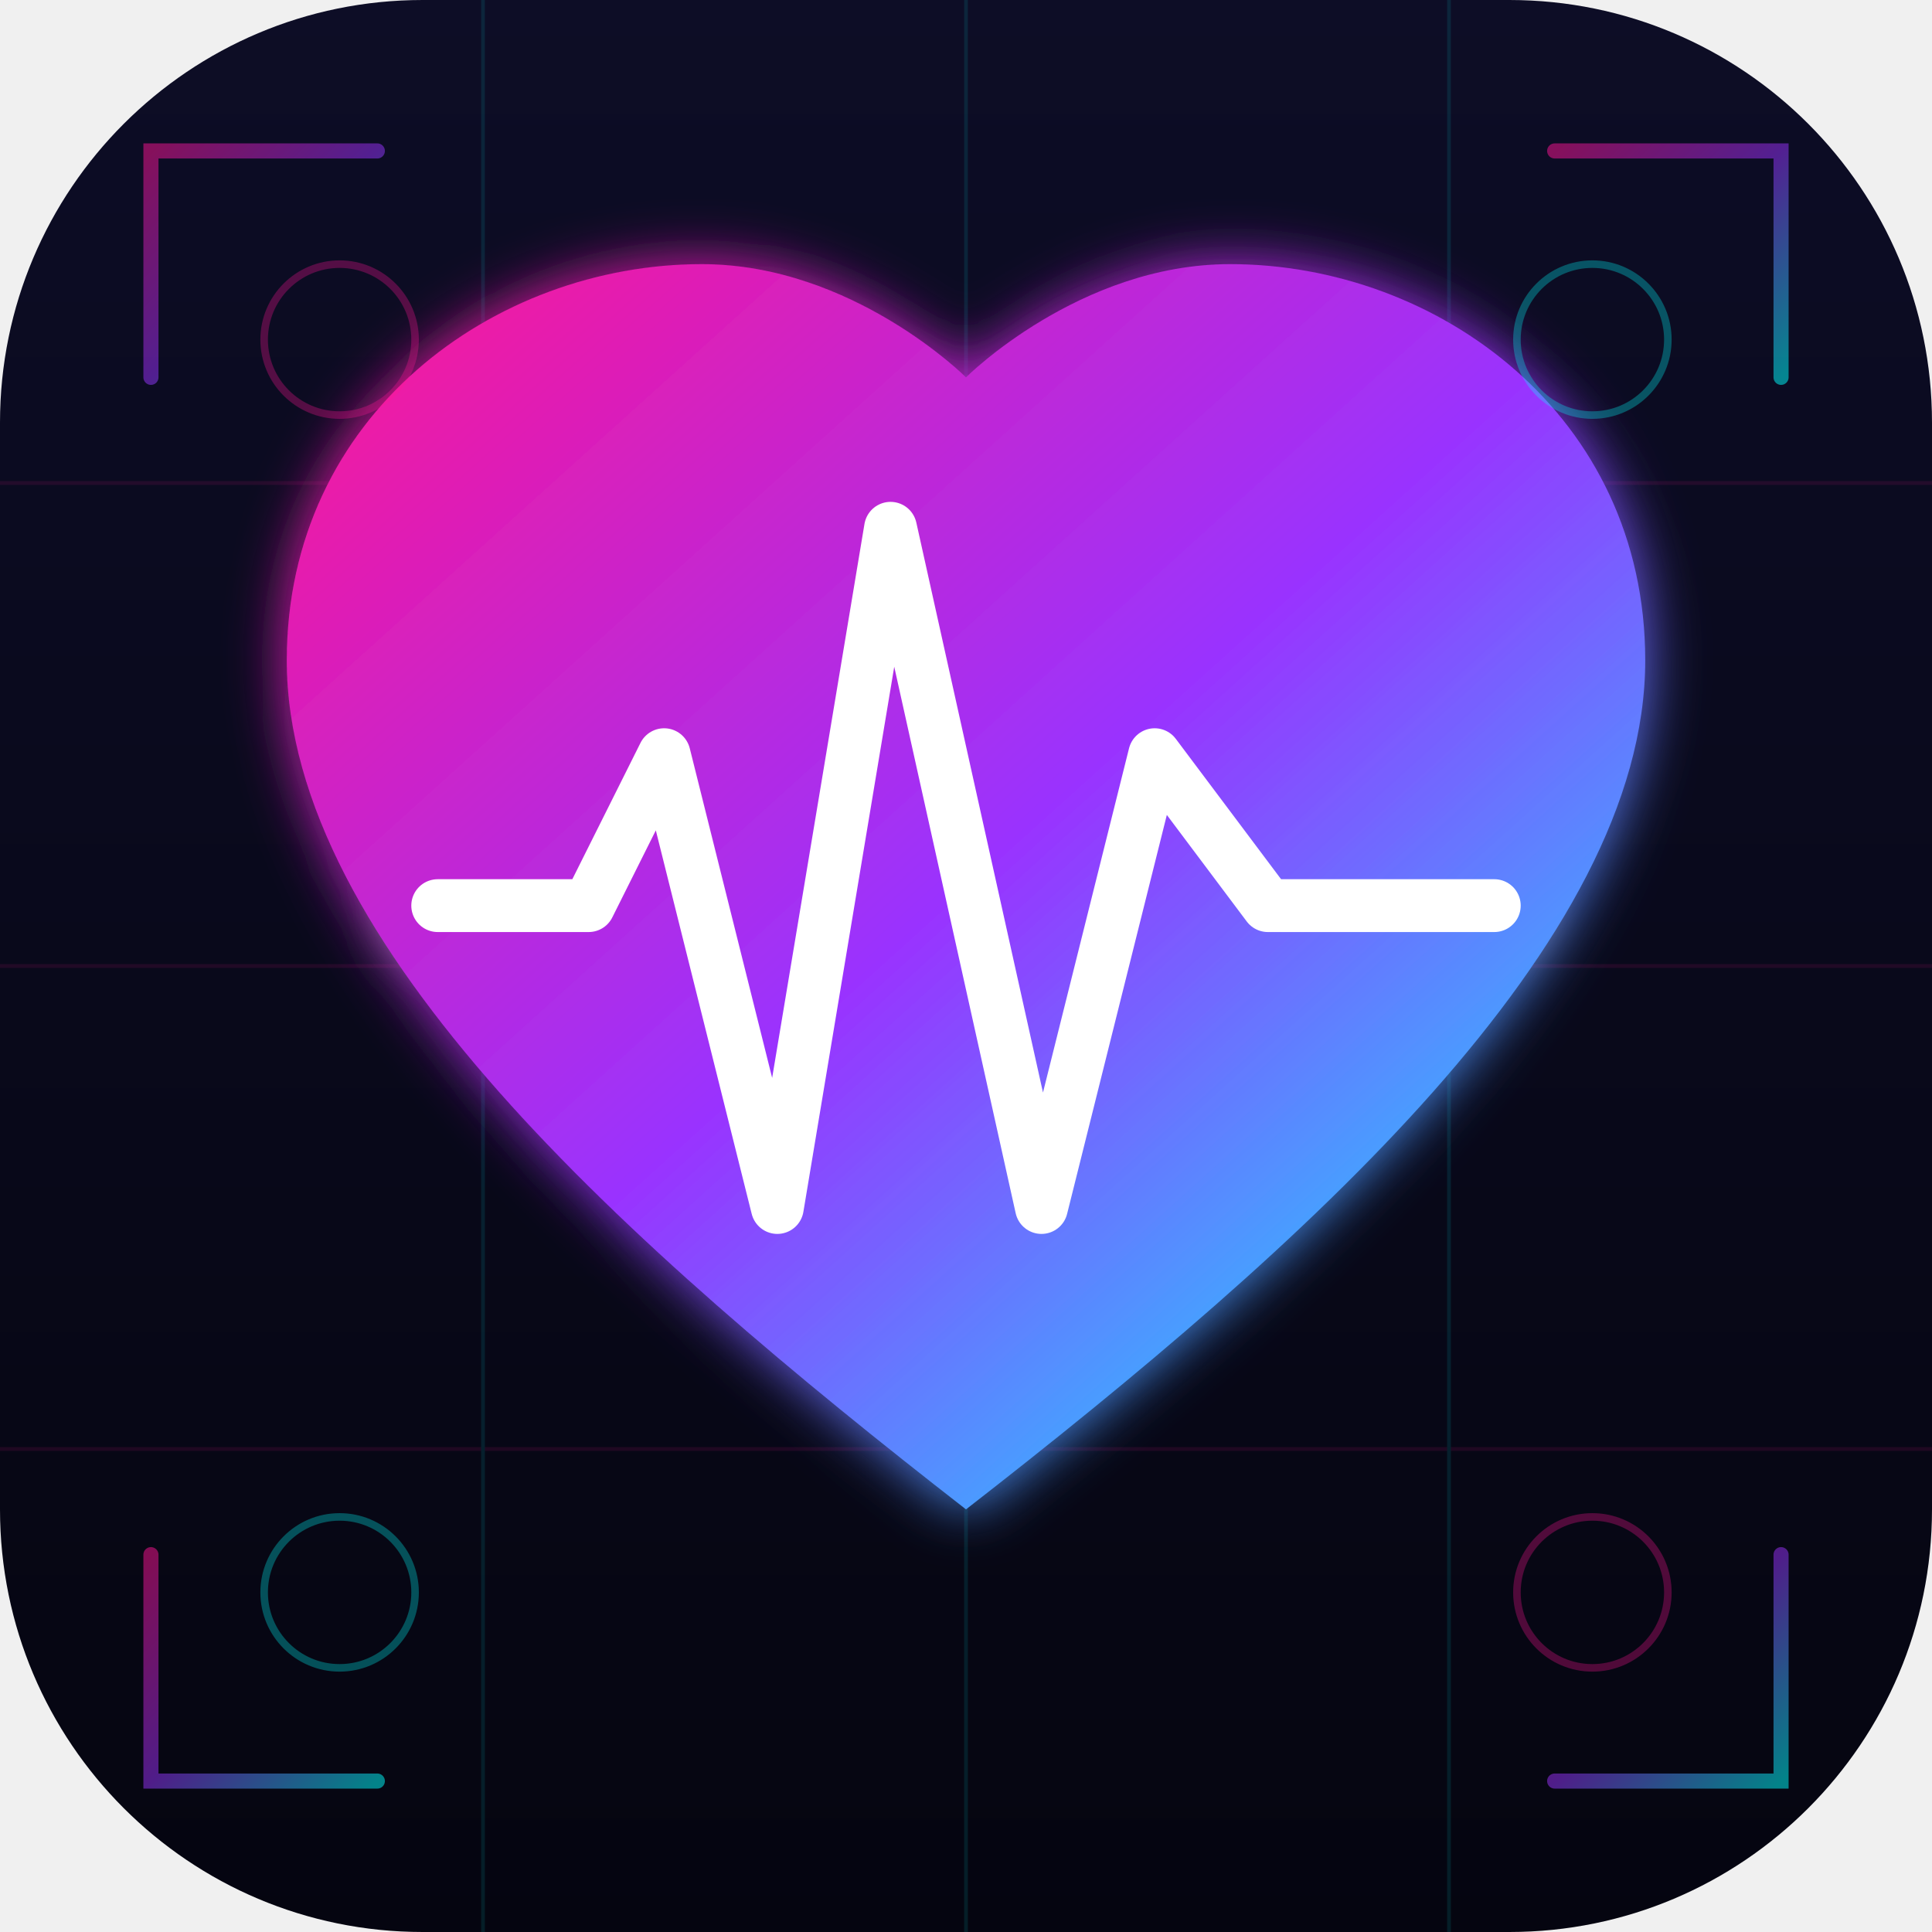
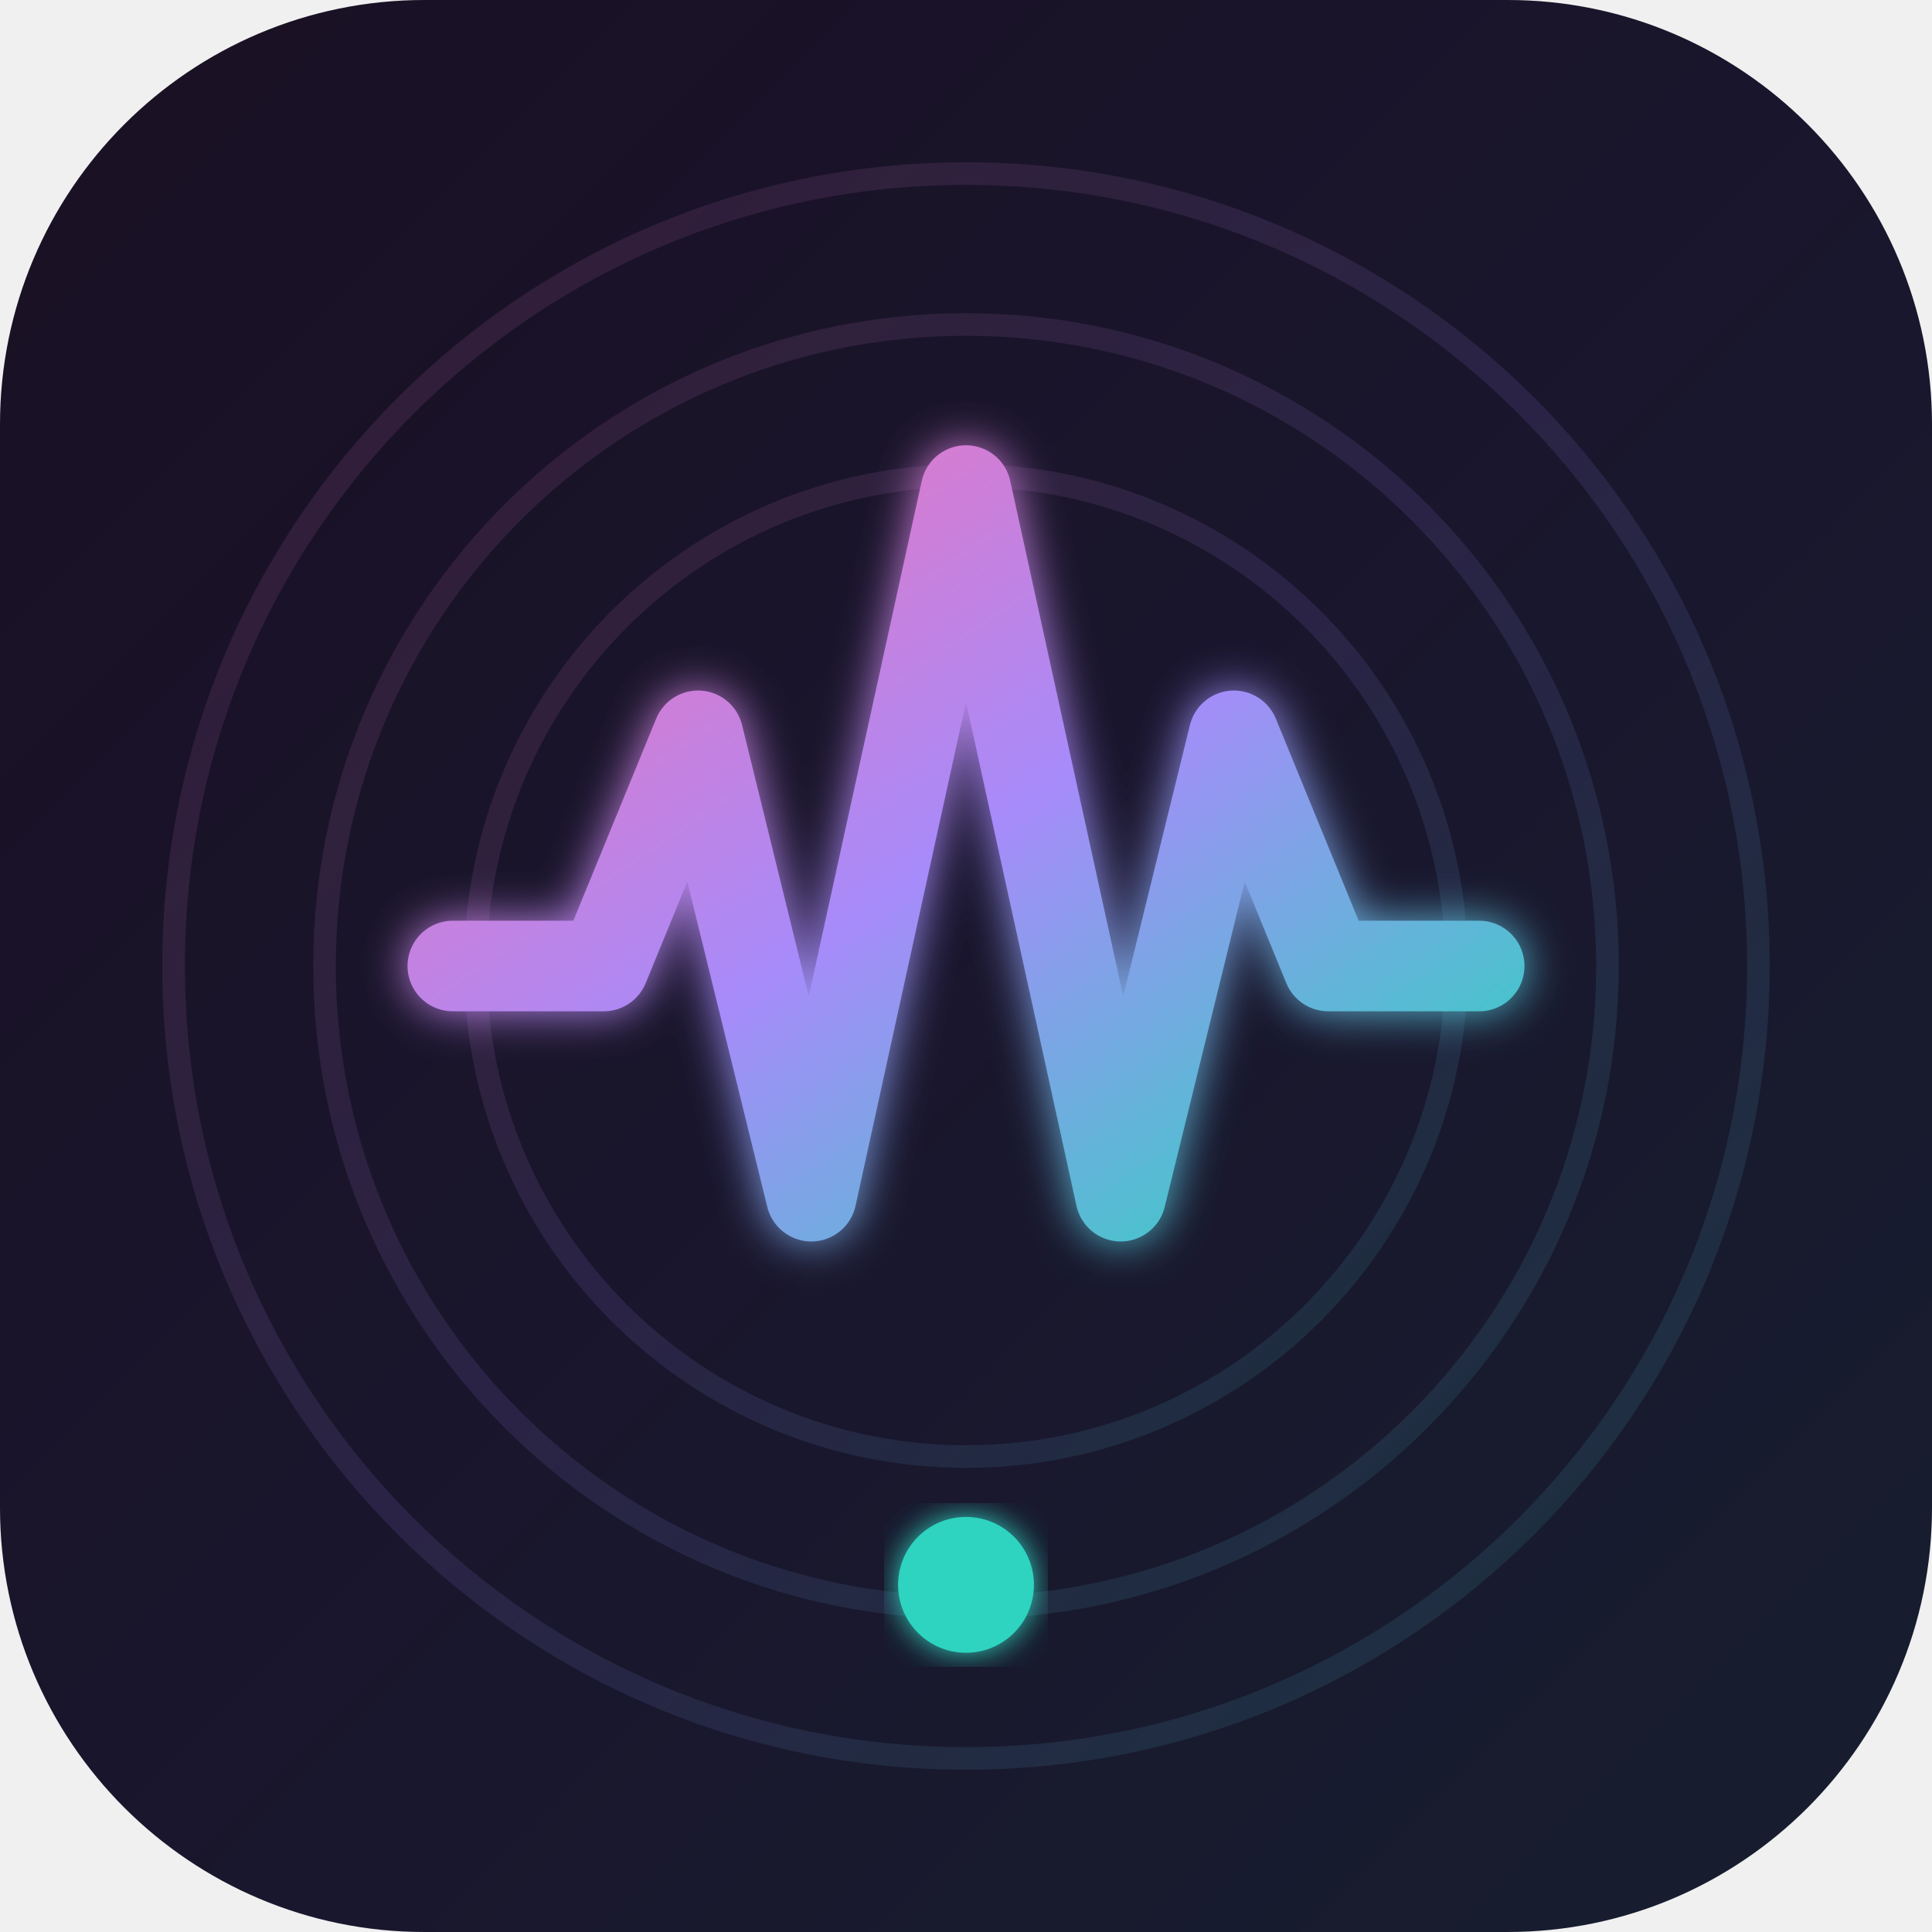
<svg xmlns="http://www.w3.org/2000/svg" viewBox="0 0 1024 1024">
  <defs>
-     <linearGradient id="vaporwave-main" x1="0%" y1="0%" x2="100%" y2="100%">
-       <stop offset="0%" style="stop-color:#FF1493" />
-       <stop offset="50%" style="stop-color:#9933FF" />
-       <stop offset="100%" style="stop-color:#00FFFF" />
+     <linearGradient id="brand-gradient" x1="0%" y1="0%" x2="100%" y2="100%">
+       <stop offset="0%" stop-color="#F472B6" />
+       <stop offset="50%" stop-color="#A78BFA" />
+       <stop offset="100%" stop-color="#2DD4BF" />
    </linearGradient>
-     <linearGradient id="bg-gradient" x1="0%" y1="0%" x2="0%" y2="100%">
-       <stop offset="0%" style="stop-color:#0D0D26" />
-       <stop offset="100%" style="stop-color:#050510" />
+     <linearGradient id="bg-gradient" x1="0%" y1="0%" x2="100%" y2="100%">
+       <stop offset="0%" stop-color="#0C0A1A" />
+       <stop offset="100%" stop-color="#151326" />
    </linearGradient>
    <filter id="glow" x="-50%" y="-50%" width="200%" height="200%">
-       <feGaussianBlur stdDeviation="15" result="blur" />
+       <feGaussianBlur stdDeviation="12" result="blur" />
      <feMerge>
        <feMergeNode in="blur" />
        <feMergeNode in="SourceGraphic" />
      </feMerge>
    </filter>
-     <filter id="inner-shadow" x="-50%" y="-50%" width="200%" height="200%">
-       <feOffset dx="0" dy="4" />
-       <feGaussianBlur stdDeviation="8" result="shadow" />
-       <feComposite in2="SourceGraphic" operator="arithmetic" k2="-1" k3="1" />
+     <filter id="inner-glow">
+       <feGaussianBlur stdDeviation="8" result="blur" />
+       <feMerge>
+         <feMergeNode in="blur" />
+         <feMergeNode in="SourceGraphic" />
+       </feMerge>
    </filter>
  </defs>
-   <rect width="1024" height="1024" rx="224" fill="url(#bg-gradient)" />
-   <g opacity="0.1">
-     <line x1="0" y1="256" x2="1024" y2="256" stroke="#FF1493" stroke-width="2" />
-     <line x1="0" y1="512" x2="1024" y2="512" stroke="#FF1493" stroke-width="2" />
-     <line x1="0" y1="768" x2="1024" y2="768" stroke="#FF1493" stroke-width="2" />
-     <line x1="256" y1="0" x2="256" y2="1024" stroke="#00FFFF" stroke-width="2" />
-     <line x1="512" y1="0" x2="512" y2="1024" stroke="#00FFFF" stroke-width="2" />
-     <line x1="768" y1="0" x2="768" y2="1024" stroke="#00FFFF" stroke-width="2" />
+   <rect width="1024" height="1024" rx="225" fill="url(#bg-gradient)" />
+   <rect width="1024" height="1024" rx="225" fill="url(#brand-gradient)" opacity="0.06" />
+   <g opacity="0.12" stroke="url(#brand-gradient)" fill="none" stroke-width="12">
+     <circle cx="512" cy="512" r="420" />
+     <circle cx="512" cy="512" r="340" />
+     <circle cx="512" cy="512" r="260" />
  </g>
-   <g filter="url(#glow)" transform="translate(512, 480)">
-     <path d="M0 320                  C-180 180 -360 20 -360 -130                  C-360 -260 -250 -340 -140 -340                  C-60 -340 0 -280 0 -280                  C0 -280 60 -340 140 -340                  C250 -340 360 -260 360 -130                  C360 20 180 180 0 320Z" fill="url(#vaporwave-main)" />
-     <path d="M-280 0                  L-200 0                  L-160 -80                  L-100 160                  L-40 -200                  L40 160                  L100 -80                  L160 0                  L280 0" stroke="white" stroke-width="28" stroke-linecap="round" stroke-linejoin="round" fill="none" />
+   <g filter="url(#glow)">
+     <path d="M240 512              L320 512              L370 390              L430 634              L512 260              L594 634              L654 390              L704 512              L784 512" fill="none" stroke="url(#brand-gradient)" stroke-width="48" stroke-linecap="round" stroke-linejoin="round" />
  </g>
-   <circle cx="180" cy="180" r="40" fill="none" stroke="#FF1493" stroke-width="4" opacity="0.3" />
-   <circle cx="844" cy="180" r="40" fill="none" stroke="#00FFFF" stroke-width="4" opacity="0.3" />
-   <circle cx="180" cy="844" r="40" fill="none" stroke="#00FFFF" stroke-width="4" opacity="0.3" />
-   <circle cx="844" cy="844" r="40" fill="none" stroke="#FF1493" stroke-width="4" opacity="0.3" />
-   <path d="M80 200 L80 80 L200 80" stroke="url(#vaporwave-main)" stroke-width="8" fill="none" stroke-linecap="round" opacity="0.5" />
-   <path d="M944 200 L944 80 L824 80" stroke="url(#vaporwave-main)" stroke-width="8" fill="none" stroke-linecap="round" opacity="0.5" />
-   <path d="M80 824 L80 944 L200 944" stroke="url(#vaporwave-main)" stroke-width="8" fill="none" stroke-linecap="round" opacity="0.5" />
-   <path d="M944 824 L944 944 L824 944" stroke="url(#vaporwave-main)" stroke-width="8" fill="none" stroke-linecap="round" opacity="0.5" />
+   <circle cx="512" cy="840" r="36" fill="#2DD4BF" filter="url(#inner-glow)" />
</svg>
